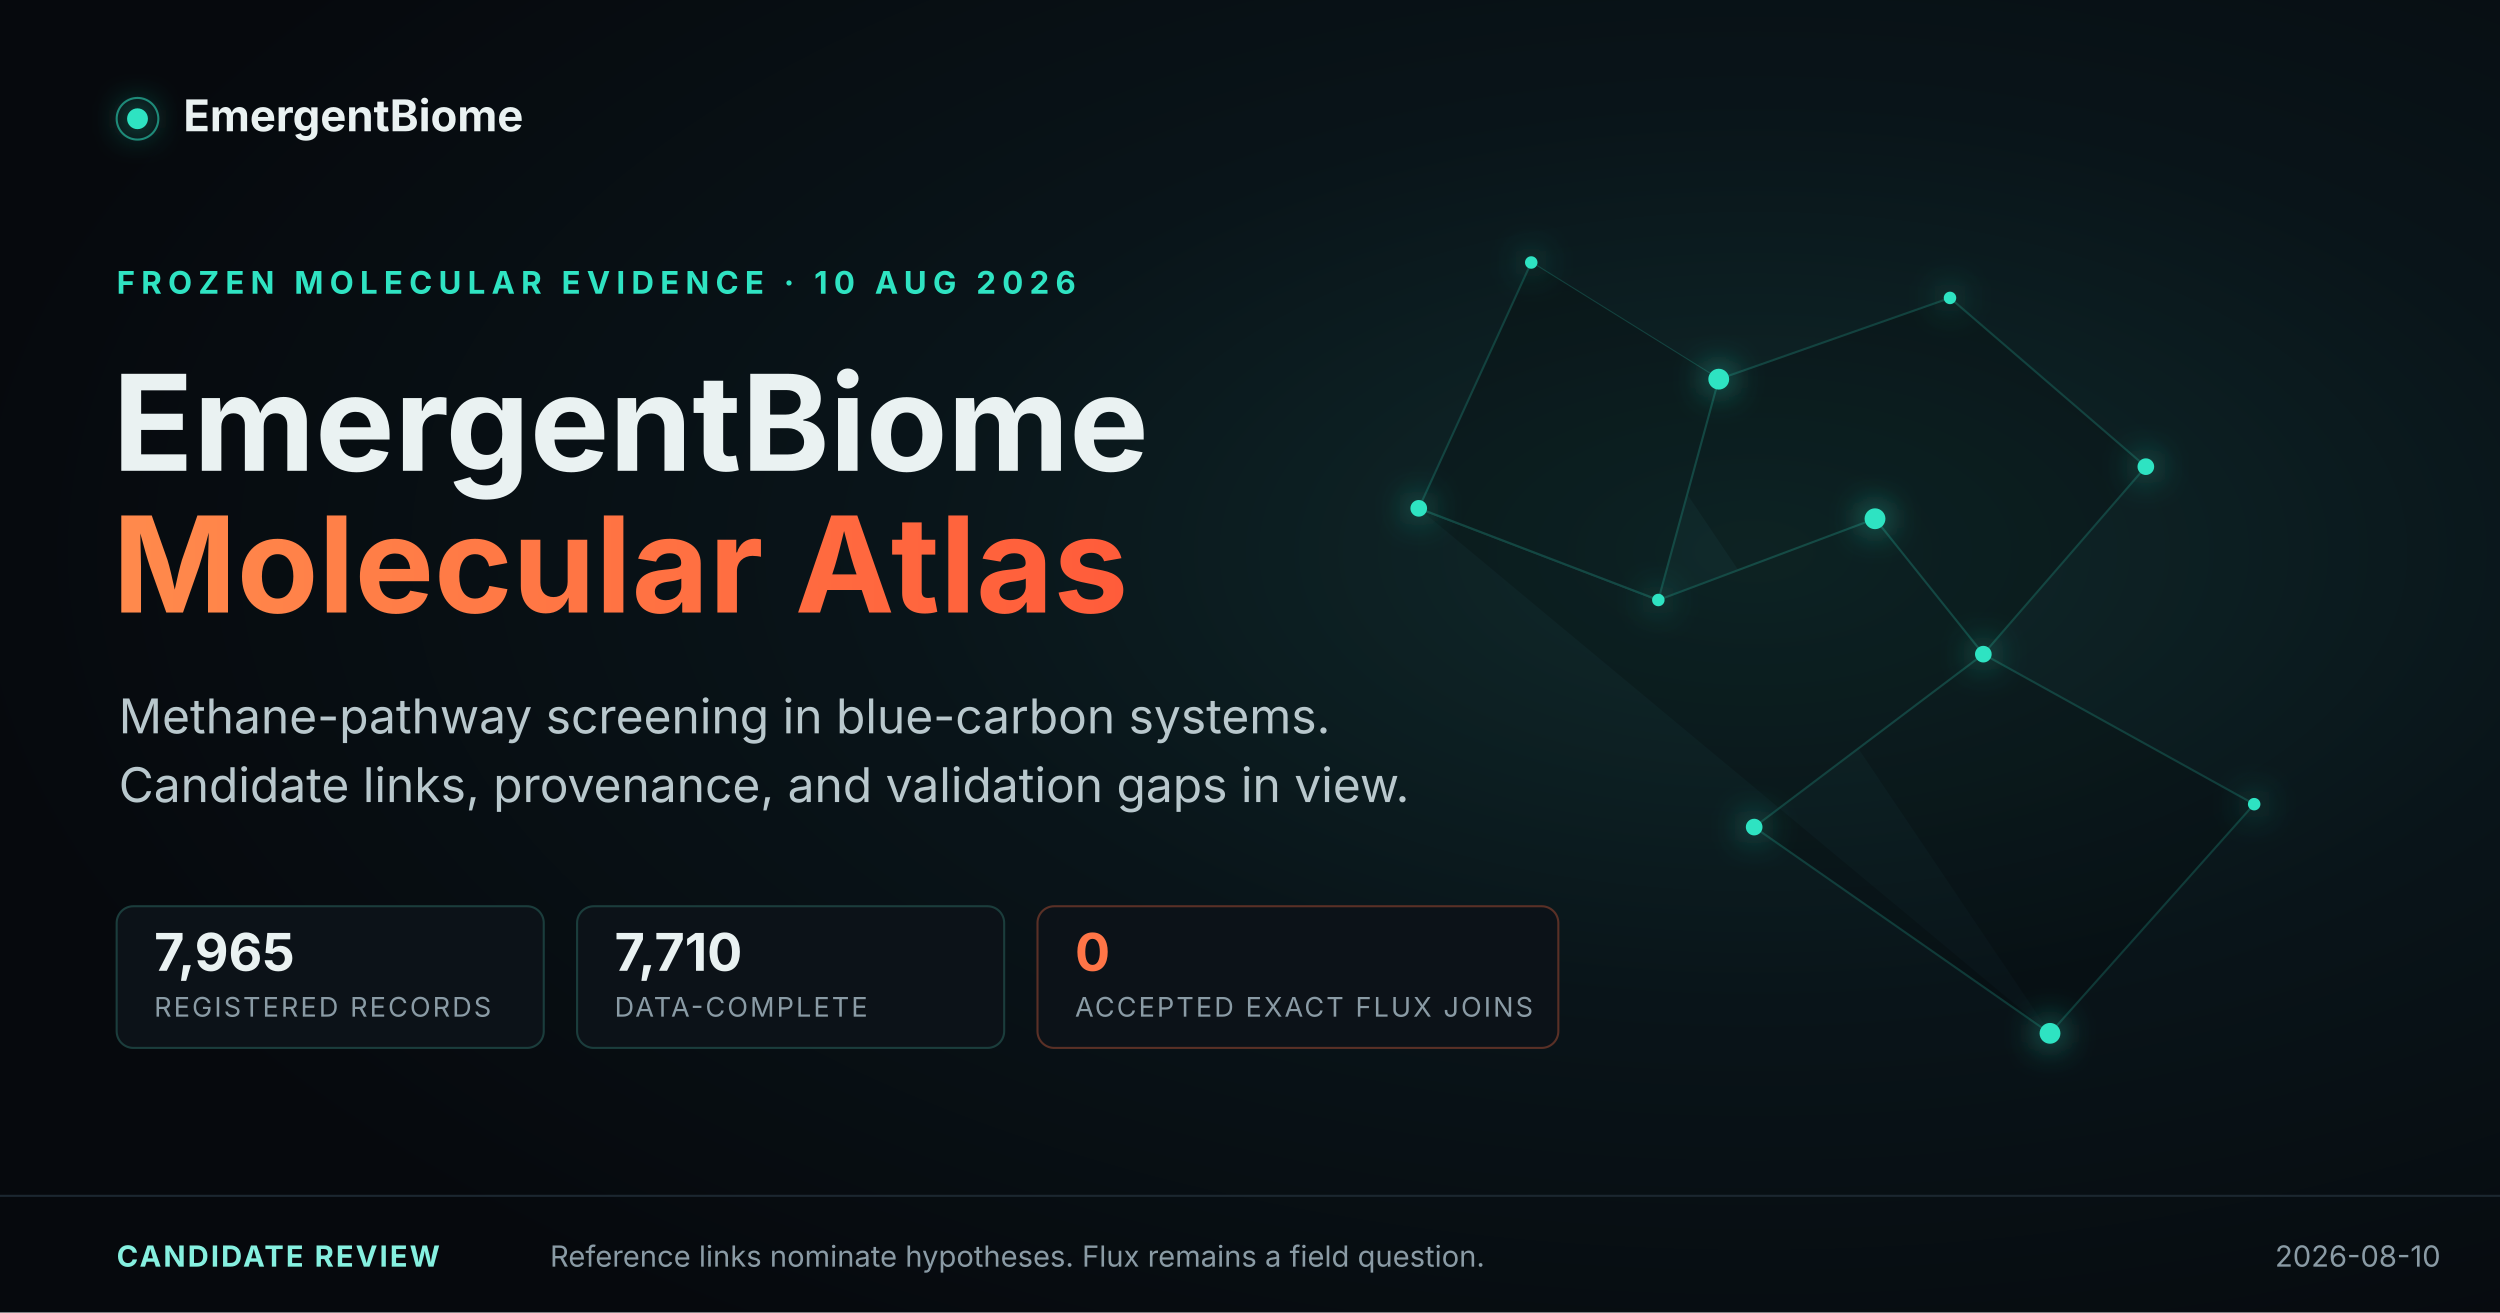
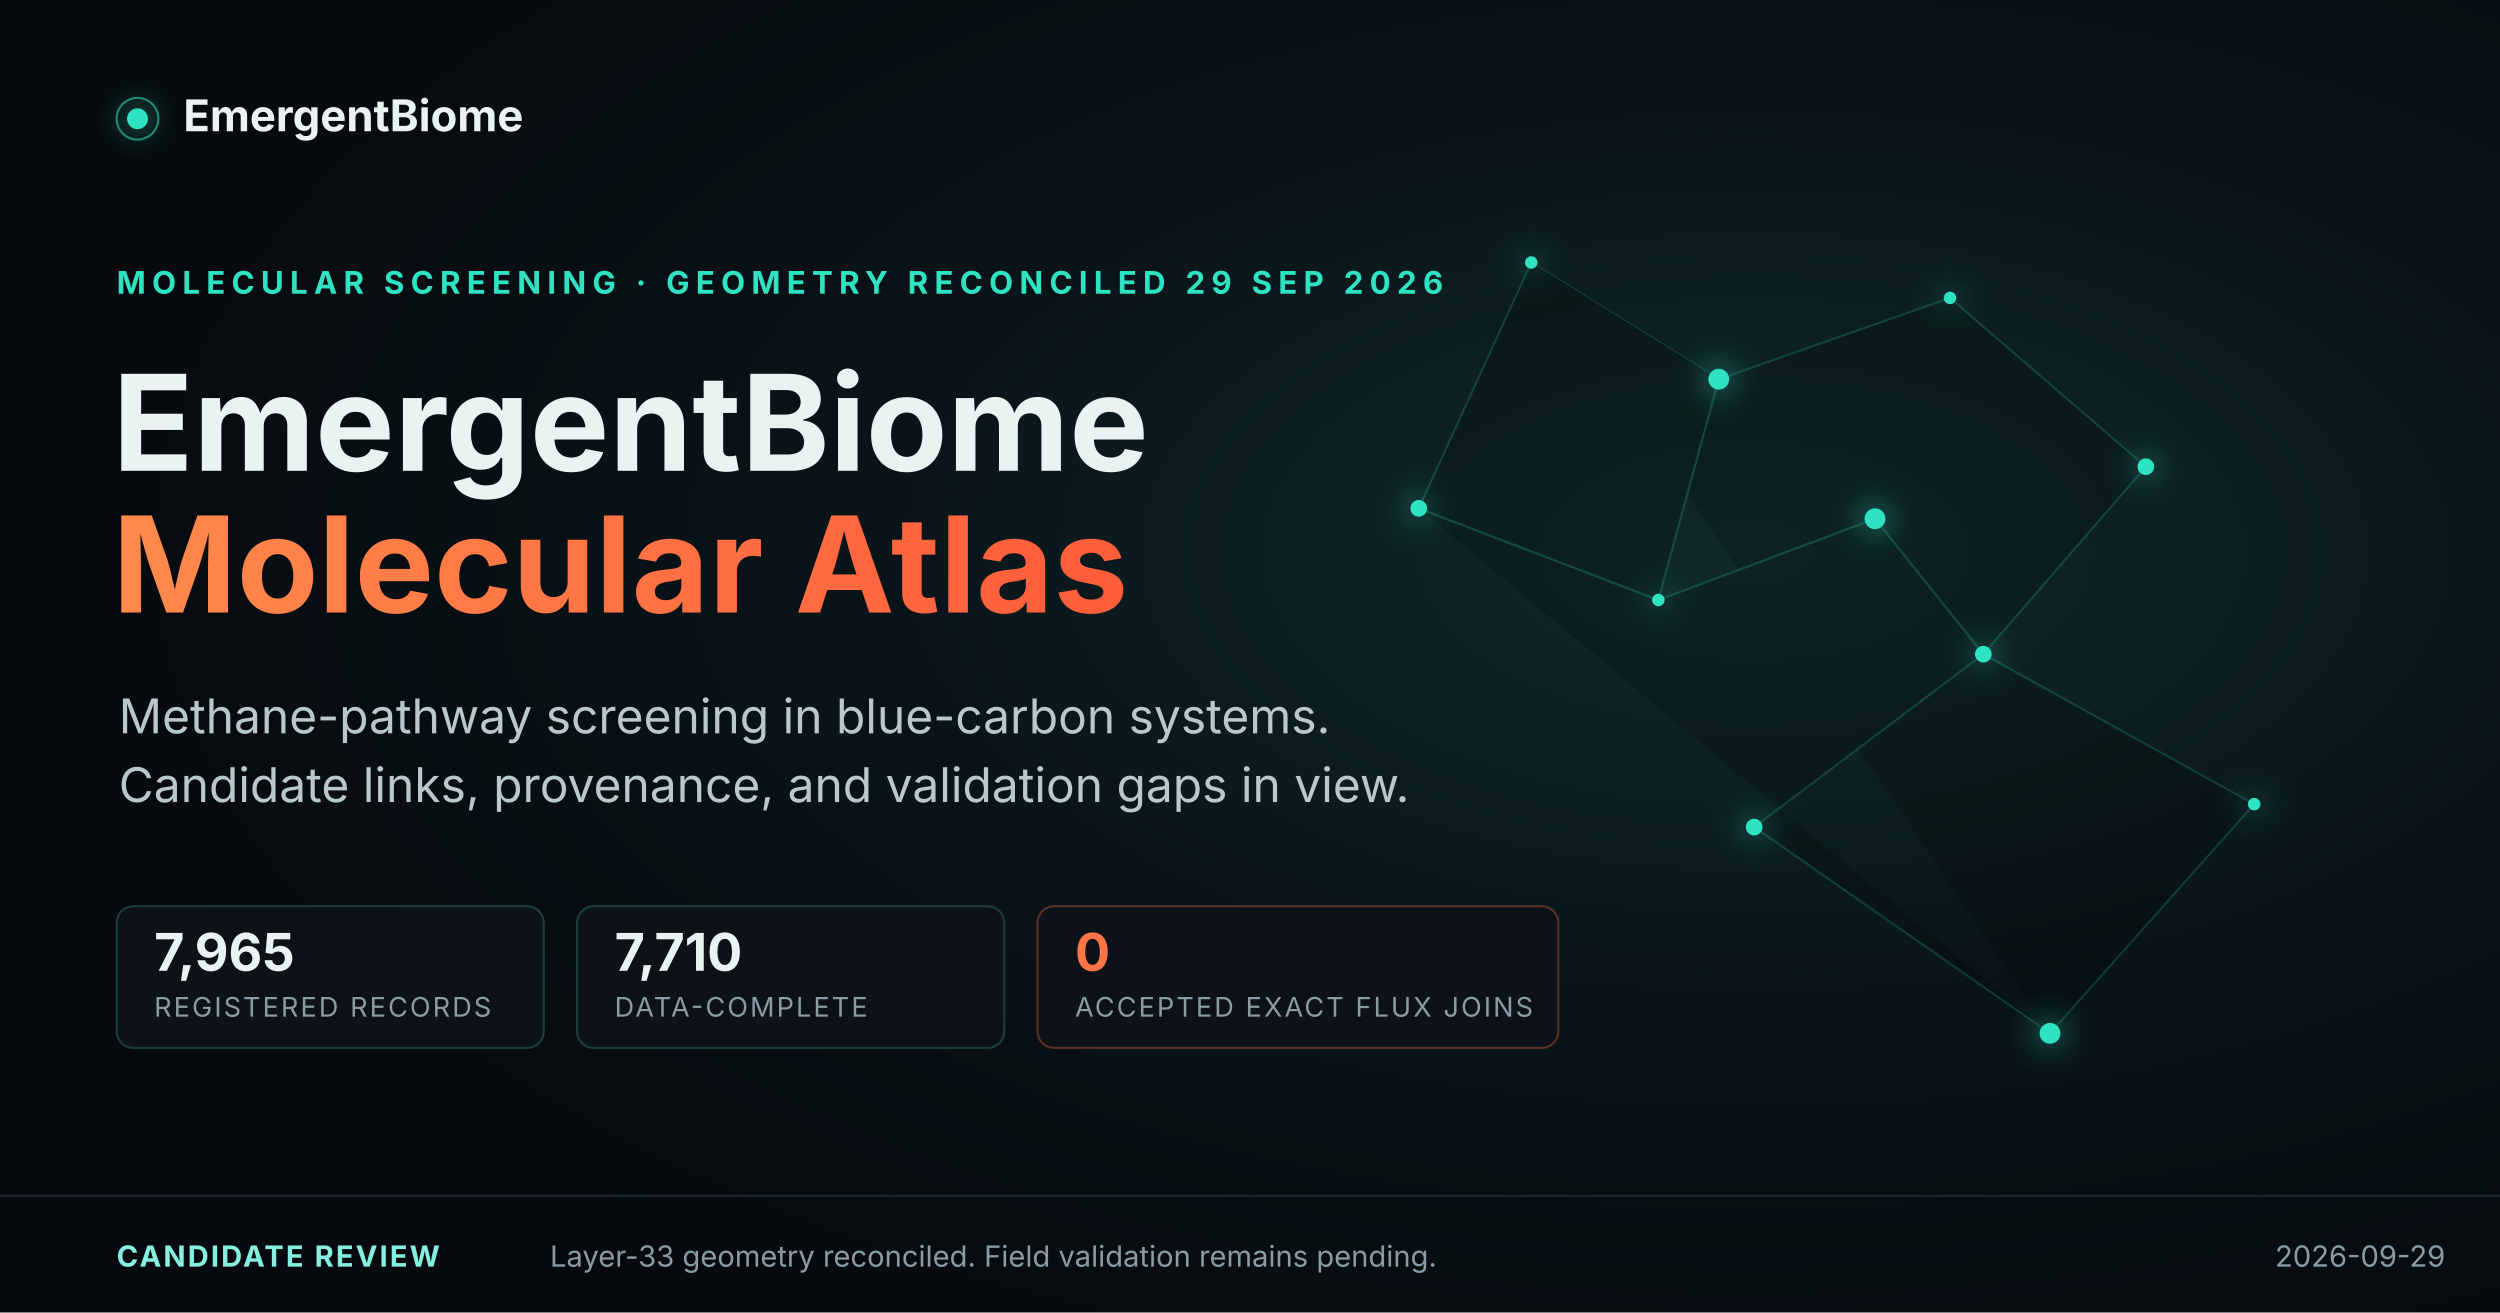
<svg xmlns="http://www.w3.org/2000/svg" width="1200" height="630" viewBox="0 0 1200 630" role="img" aria-labelledby="title desc">
  <defs>
    <radialGradient id="field" cx="70%" cy="42%" r="72%">
      <stop offset="0" stop-color="#102a2b" />
      <stop offset="0.48" stop-color="#091419" />
      <stop offset="1" stop-color="#06090d" />
    </radialGradient>
    <linearGradient id="methane" x1="0" x2="1">
      <stop stop-color="#ff8a4c" />
      <stop offset="1" stop-color="#ff5c3a" />
    </linearGradient>
    <filter id="glow" x="-300%" y="-300%" width="700%" height="700%">
      <feGaussianBlur stdDeviation="8" result="b" />
      <feMerge>
        <feMergeNode in="b" />
        <feMergeNode in="SourceGraphic" />
      </feMerge>
    </filter>
  </defs>
  <rect width="1200" height="630" fill="url(#field)" />
  <g opacity="0.18" stroke="#2fe3c2" stroke-width="1">
    <path d="M735 126L825 182L936 143L1030 224L952 314L1082 386L984 496" />
    <path d="M681 244L796 288L900 249L952 314L842 397L984 496" />
    <path d="M825 182L796 288L681 244L735 126" />
  </g>
  <g fill="#2fe3c2" filter="url(#glow)">
    <circle cx="735" cy="126" r="3" />
    <circle cx="825" cy="182" r="5" />
    <circle cx="936" cy="143" r="3" />
    <circle cx="1030" cy="224" r="4" />
    <circle cx="681" cy="244" r="4" />
    <circle cx="796" cy="288" r="3" />
    <circle cx="900" cy="249" r="5" />
    <circle cx="952" cy="314" r="4" />
    <circle cx="1082" cy="386" r="3" />
    <circle cx="842" cy="397" r="4" />
    <circle cx="984" cy="496" r="5" />
  </g>
  <g font-family="Inter,Arial,sans-serif">
    <g transform="translate(54 45)">
      <circle cx="12" cy="12" r="5" fill="#2fe3c2" filter="url(#glow)" />
      <circle cx="12" cy="12" r="10" fill="none" stroke="#2fe3c2" stroke-opacity="0.55" />
      <text x="34" y="18" fill="#eaf2f2" font-size="21" font-weight="700">EmergentBiome</text>
    </g>
-     <text x="56" y="141" fill="#2fe3c2" font-size="15" font-weight="700" letter-spacing="3">FROZEN MOLECULAR EVIDENCE · 10 AUG 2026</text>
+     <text x="56" y="141" fill="#2fe3c2" font-size="15" font-weight="700" letter-spacing="3">MOLECULAR SCREENING · GEOMETRY RECONCILED 29 SEP 2026</text>
    <text x="54" y="226" fill="#eaf2f2" font-size="64" font-weight="750">EmergentBiome</text>
    <text x="54" y="294" fill="url(#methane)" font-size="64" font-weight="750">Molecular Atlas</text>
    <text x="57" y="352" fill="#b9c8cd" font-size="23">Methane-pathway screening in blue-carbon systems.</text>
    <text x="57" y="385" fill="#b9c8cd" font-size="23">Candidate links, provenance, and validation gaps in view.</text>
    <g transform="translate(56 435)">
      <rect width="205" height="68" rx="8" fill="#0c1218" stroke="#1b3d3c" />
      <text x="18" y="31" fill="#eaf2f2" font-size="25" font-weight="700">7,965</text>
      <text x="18" y="53" fill="#8a9ba5" font-size="13" letter-spacing="1">REGISTERED RECORDS</text>
      <rect x="221" width="205" height="68" rx="8" fill="#0c1218" stroke="#1b3d3c" />
      <text x="239" y="31" fill="#eaf2f2" font-size="25" font-weight="700">7,710</text>
      <text x="239" y="53" fill="#8a9ba5" font-size="13" letter-spacing="1">DATA-COMPLETE</text>
      <rect x="442" width="250" height="68" rx="8" fill="#0c1218" stroke="#5a3026" />
      <text x="460" y="31" fill="#ff7547" font-size="25" font-weight="700">0</text>
      <text x="460" y="53" fill="#8a9ba5" font-size="13" letter-spacing="1">ACCEPTED EXACT FLUX JOINS</text>
    </g>
    <line x1="0" y1="574" x2="1200" y2="574" stroke="#1b2730" />
    <text x="56" y="608" fill="#86f0e0" font-size="14" font-weight="700" letter-spacing="1">CANDIDATE REVIEW</text>
-     <text x="264" y="608" fill="#8a9ba5" font-size="14">Reference links nominate hypotheses. Flux remains a field question.</text>
-     <text x="1092" y="608" fill="#8a9ba5" font-size="14">2026-08-10</text>
+     <text x="264" y="608" fill="#8a9ba5" font-size="14">Layer-33 geometry reconciled. Field validation remains pending.</text>
+     <text x="1092" y="608" fill="#8a9ba5" font-size="14">2026-09-29</text>
  </g>
</svg>
